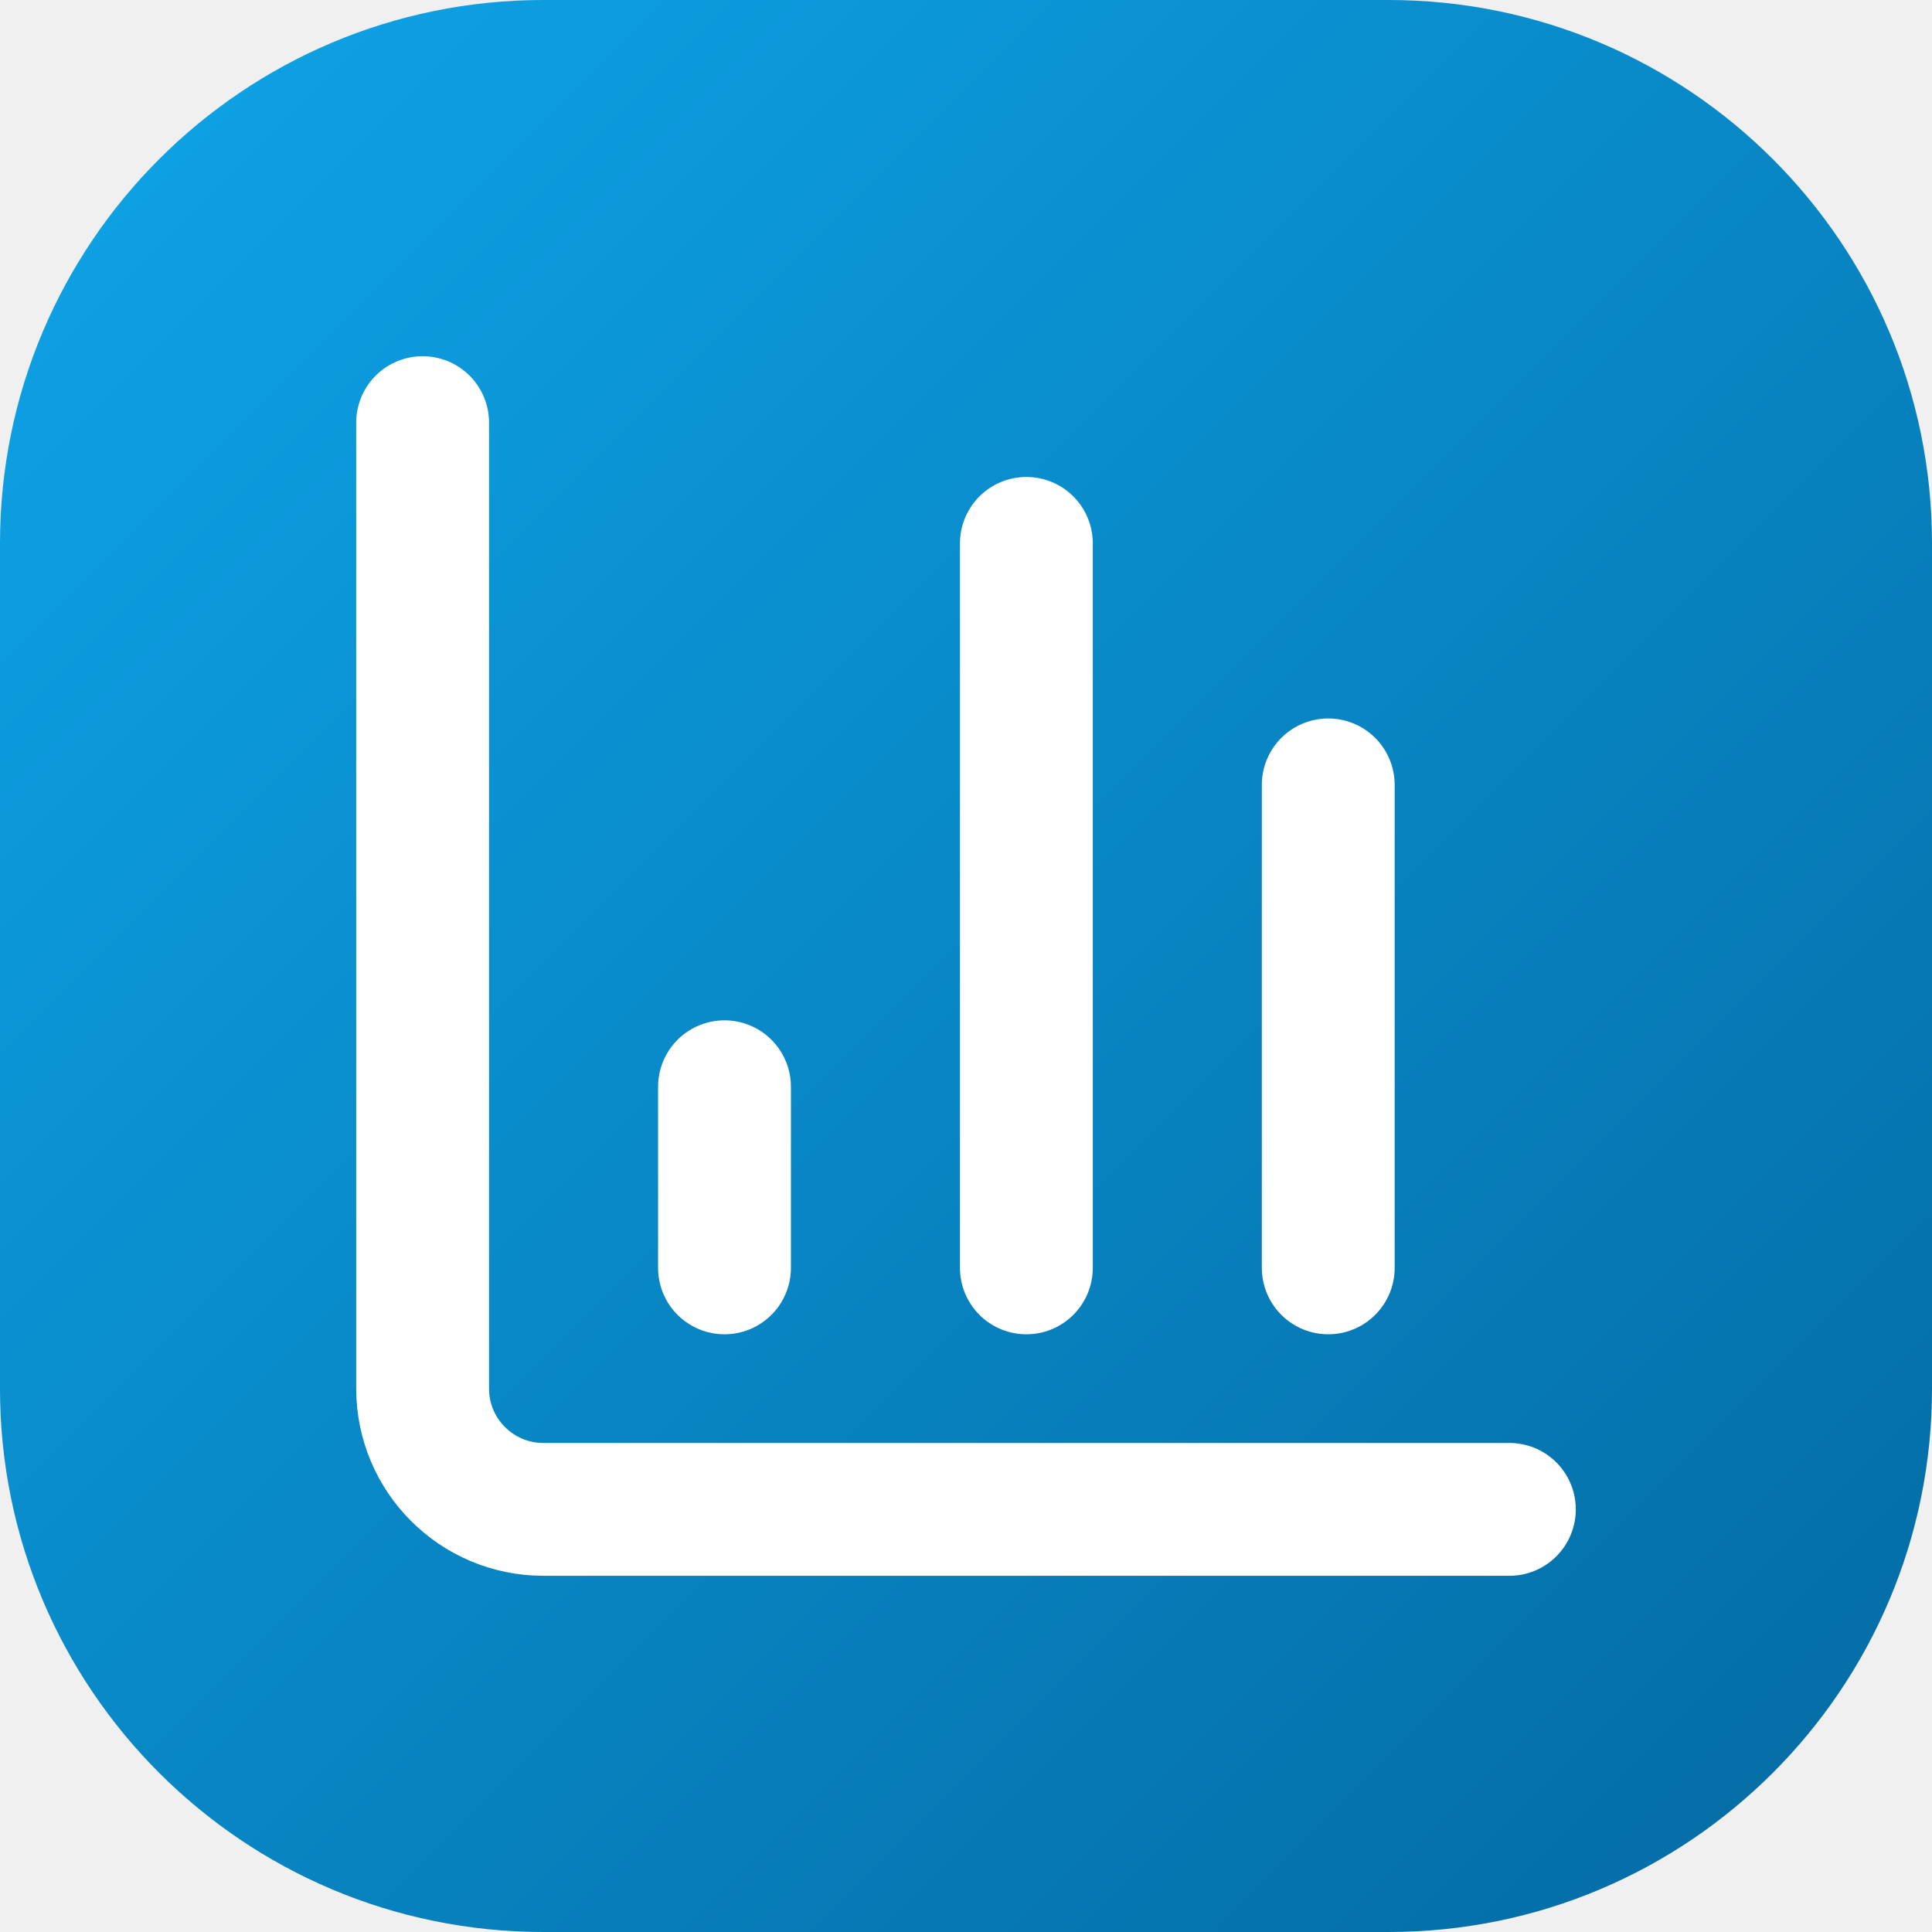
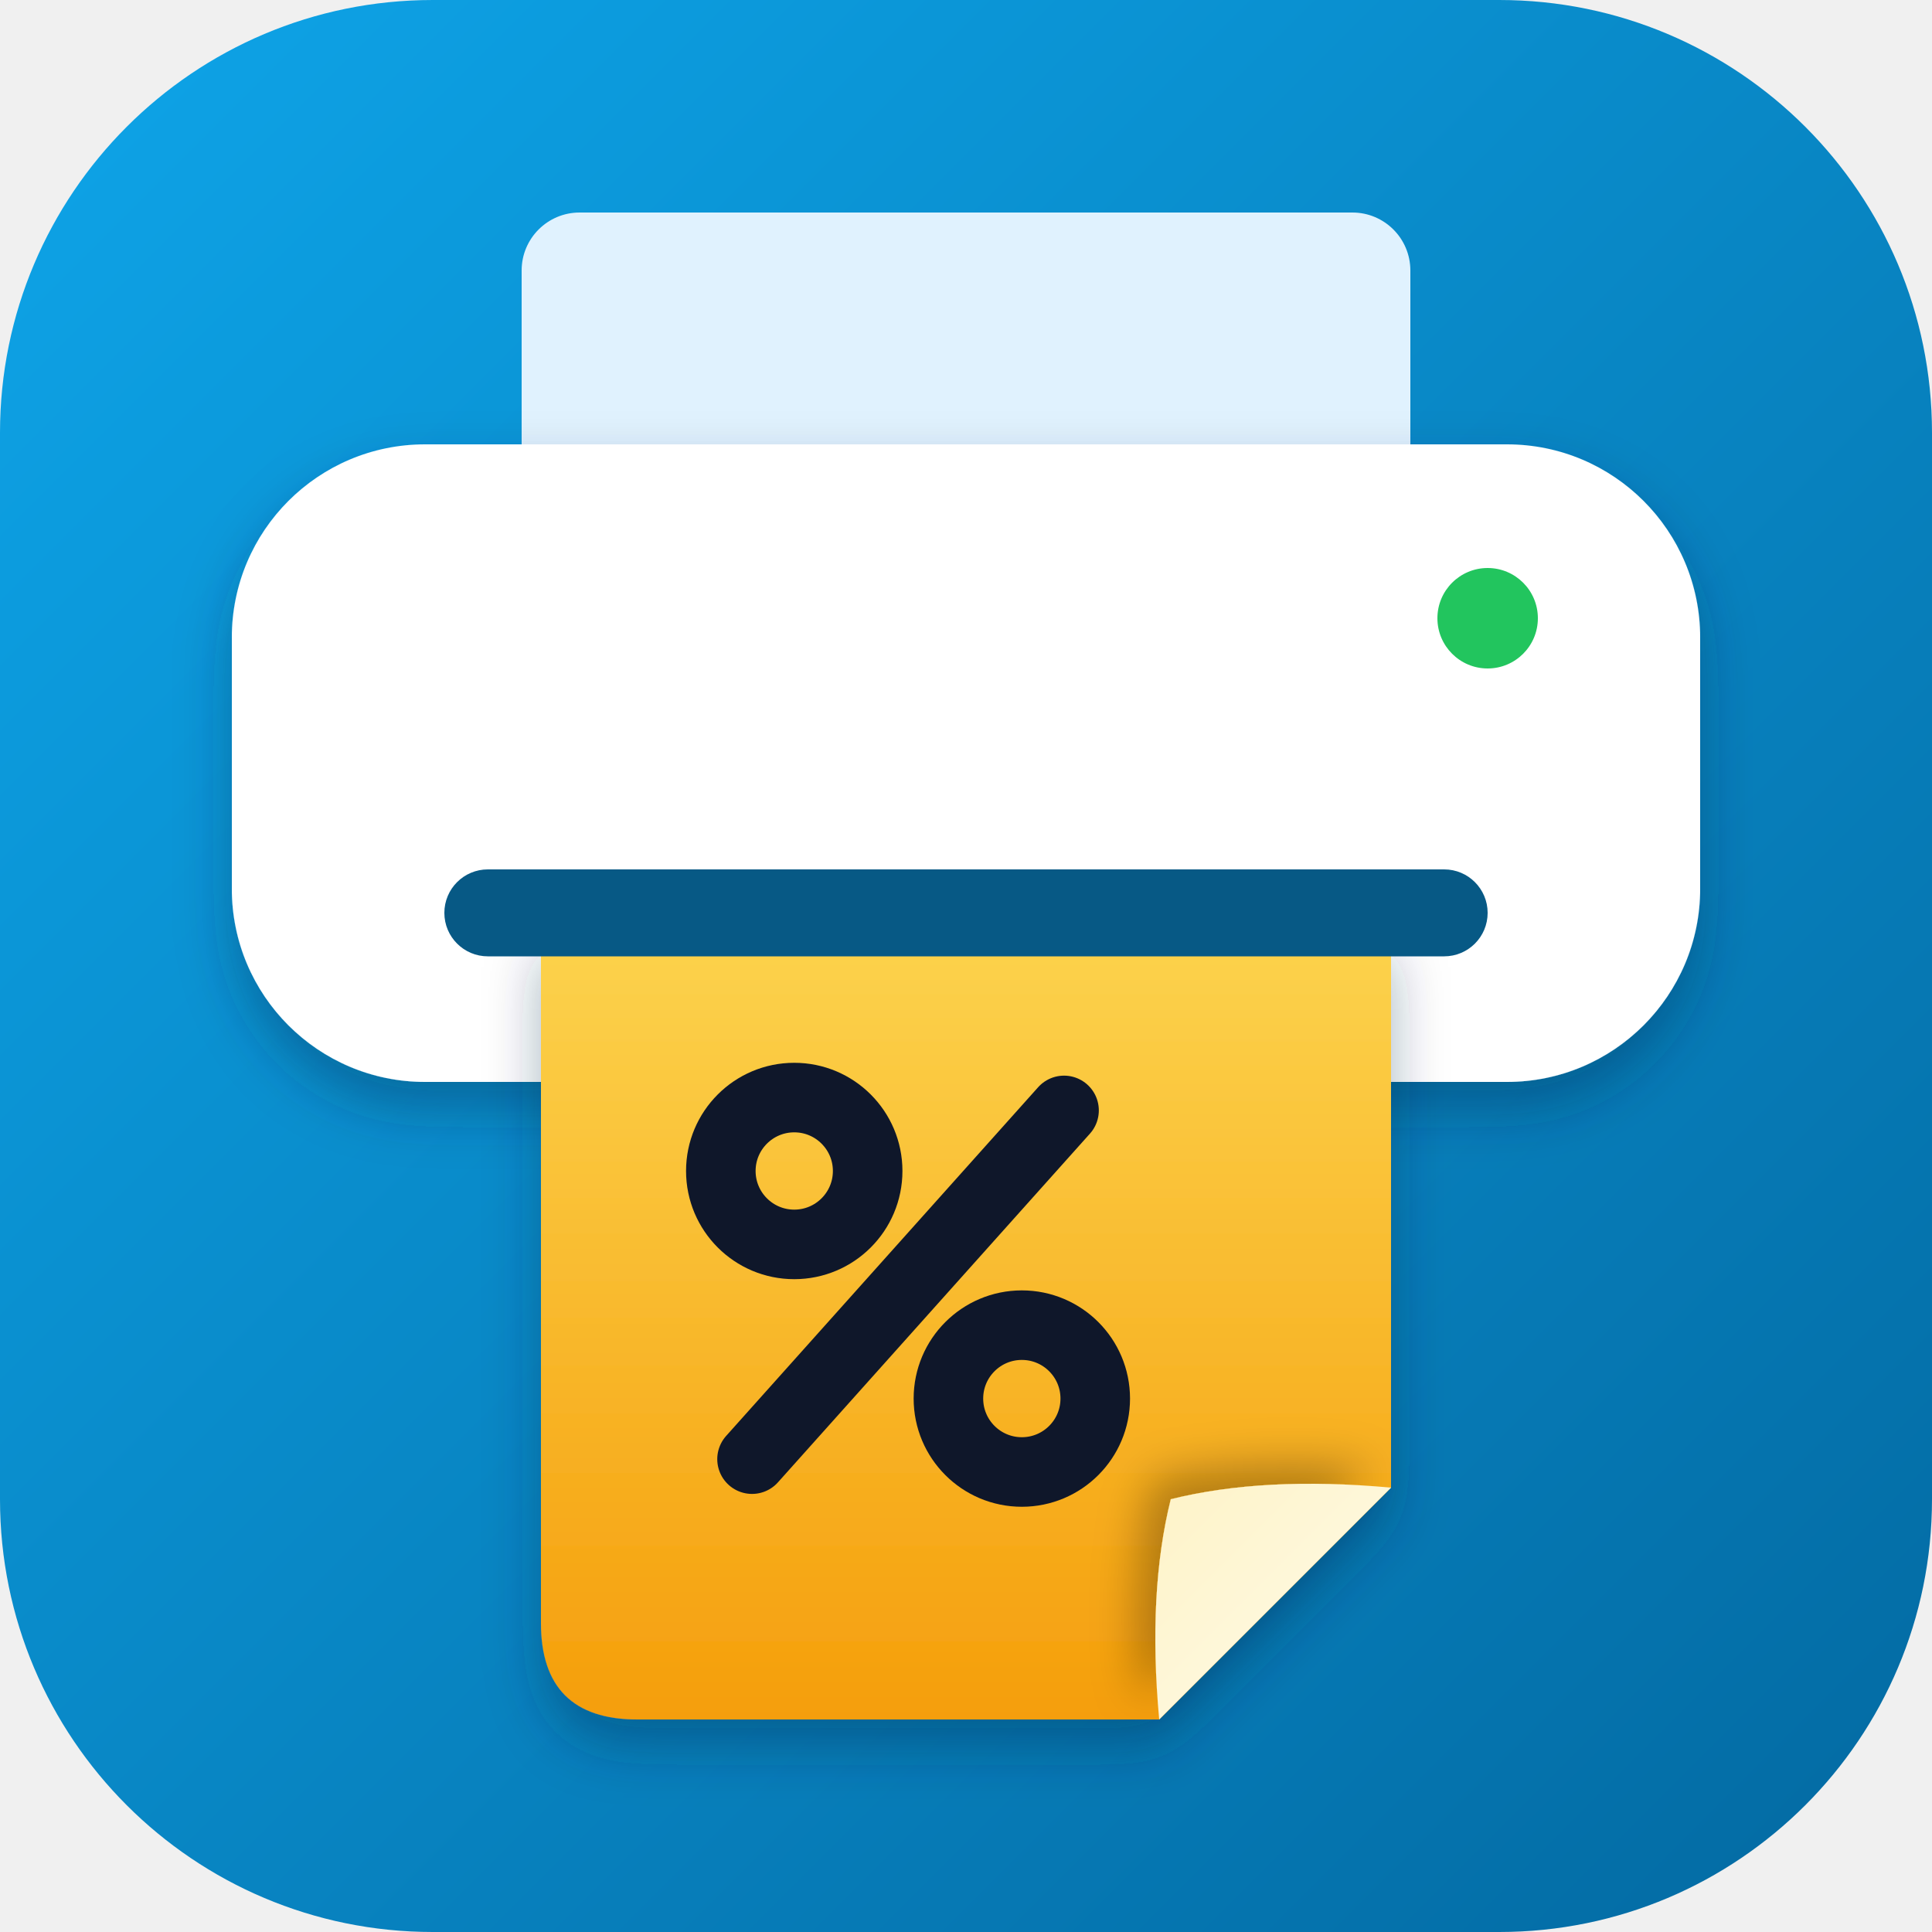
- <svg xmlns="http://www.w3.org/2000/svg" viewBox="0 0 32 32" width="32" height="32">
+ <svg xmlns="http://www.w3.org/2000/svg" viewBox="0 0 100 100" width="100" height="100">
  <defs>
-     <linearGradient id="grad" x1="0%" y1="0%" x2="100%" y2="100%">
-       <stop offset="0%" stop-color="#0ea5e9" />
-       <stop offset="100%" stop-color="#0369a1" />
+     <linearGradient id="bg" x1="0" y1="0" x2="1" y2="1">
+       <stop offset="0" stop-color="#0ea5e9" />
+       <stop offset="1" stop-color="#0369a1" />
    </linearGradient>
+     <linearGradient id="tem" x1="0" y1="0" x2="0" y2="1">
+       <stop offset="0" stop-color="#fcd34d" />
+       <stop offset="1" stop-color="#f59e0b" />
+     </linearGradient>
+     <linearGradient id="mat-sau" x1="0" y1="0" x2="1" y2="1">
+       <stop offset="0" stop-color="#fef3c7" />
+       <stop offset="1" stop-color="#fffbeb" />
+     </linearGradient>
+     <filter id="bong" x="-20%" y="-20%" width="140%" height="140%">
+       <feDropShadow dx="0" dy="1.4" stdDeviation="1.4" flood-color="#082f49" flood-opacity="0.35" />
+     </filter>
+     <filter id="bong-goc" x="-50%" y="-50%" width="200%" height="200%">
+       <feDropShadow dx="-1" dy="-1" stdDeviation="1.1" flood-color="#000" flood-opacity="0.28" />
+     </filter>
+     <filter id="bong-than" x="-15%" y="-15%" width="130%" height="135%">
+       <feDropShadow dx="0" dy="1" stdDeviation="1.2" flood-color="#000" flood-opacity="0.28" />
+     </filter>
  </defs>
-   <rect width="32" height="32" rx="9" fill="url(#grad)" />
-   <g transform="translate(4, 4)" fill="none" stroke="#ffffff" stroke-width="2.2" stroke-linecap="round" stroke-linejoin="round">
-     <path d="M3 3v16a2 2 0 0 0 2 2h16" />
-     <path d="M18 17V9" />
-     <path d="M13 17V5" />
-     <path d="M8 17v-3" />
+   <g transform="translate(0 0) scale(1)">
+     <rect width="100" height="100" rx="22.4" fill="url(#bg)" />
+     <rect x="27" y="11" width="46" height="18" rx="3" fill="#e0f2fe" />
+     <rect x="12" y="23" width="76" height="33" rx="10" fill="#ffffff" filter="url(#bong)" />
+     <circle cx="77" cy="32" r="2.6" fill="#22c55e" />
+     <path d="M28 48 H72 V77 L60 89 H33 Q28 89 28 84 Z" fill="url(#tem)" filter="url(#bong)" />
+     <path d="M60 89 L72 77 Q65.4 76.4 60.6 77.6 Q59.4 82.4 60 89 Z" fill="url(#mat-sau)" filter="url(#bong-goc)" />
+     <rect x="23" y="45" width="54" height="4.5" rx="2.25" fill="#075985" />
+     <g fill="none" stroke="#0f172a" stroke-width="3.6" stroke-linecap="round">
+       <circle cx="41.11" cy="60.61" r="3.8" />
+       <circle cx="52.89" cy="72.39" r="3.8" />
+       <path d="M55.075 57.475 L38.925 75.525" />
+     </g>
  </g>
</svg>
